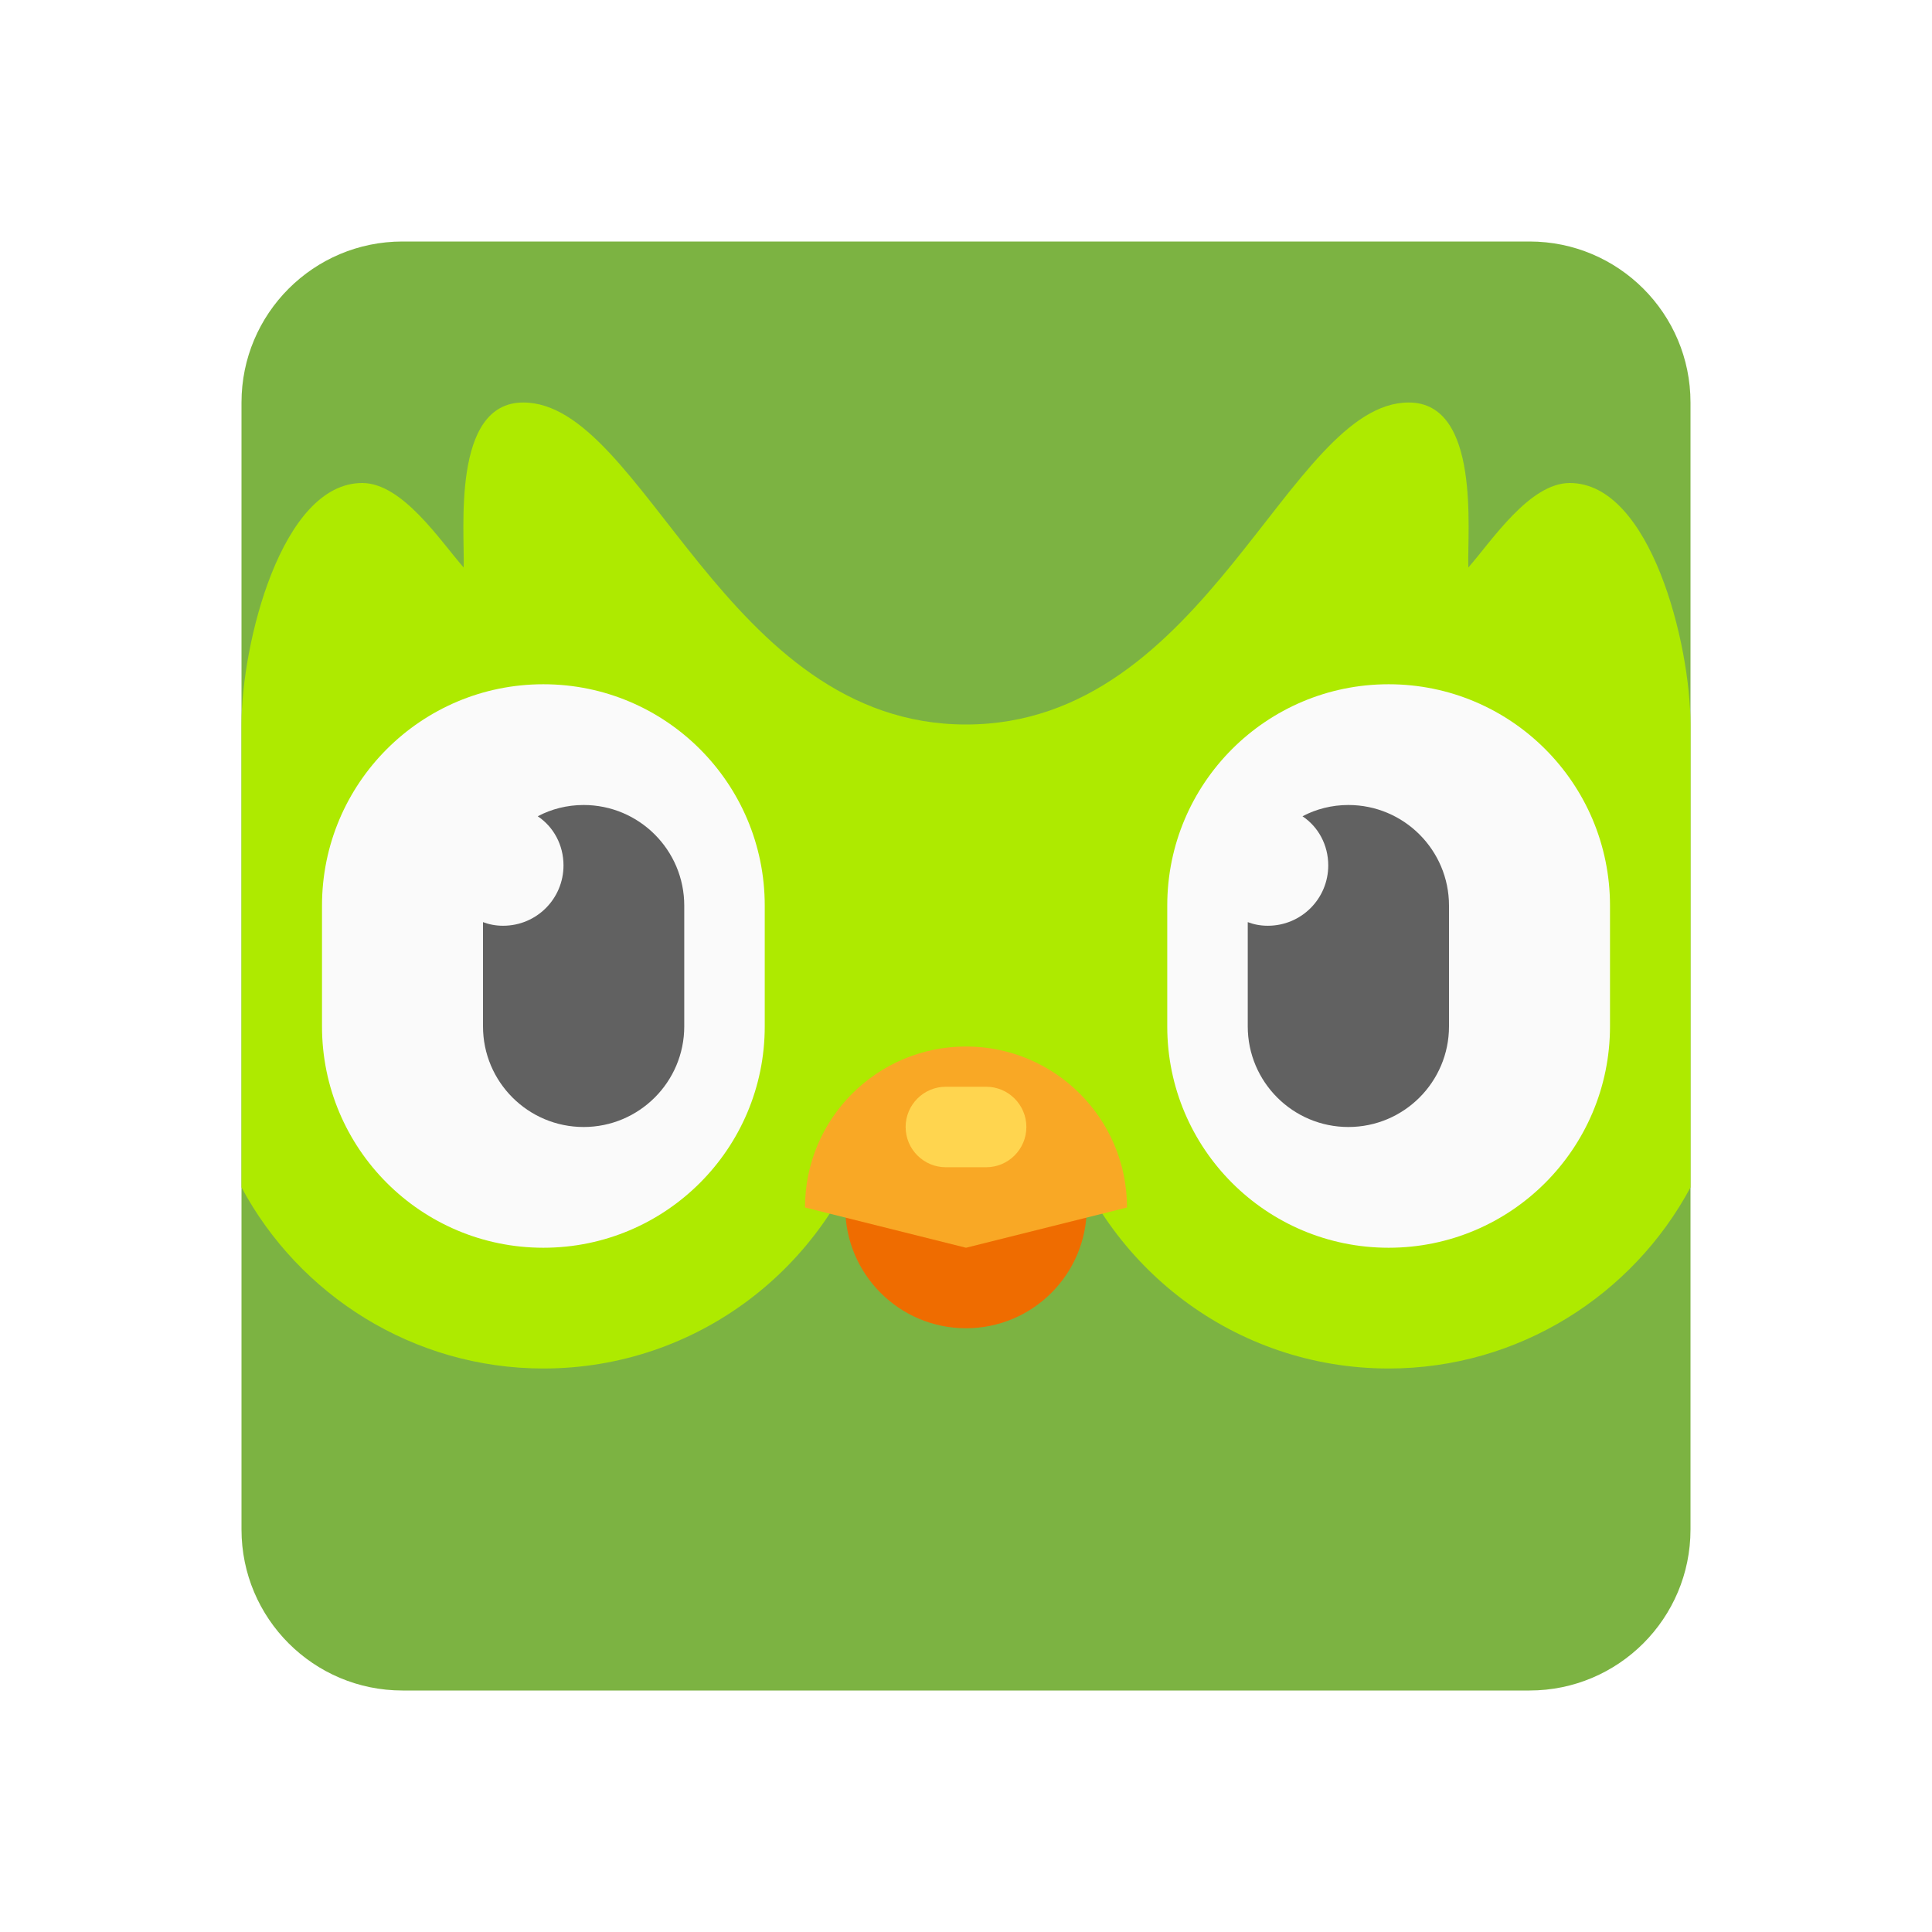
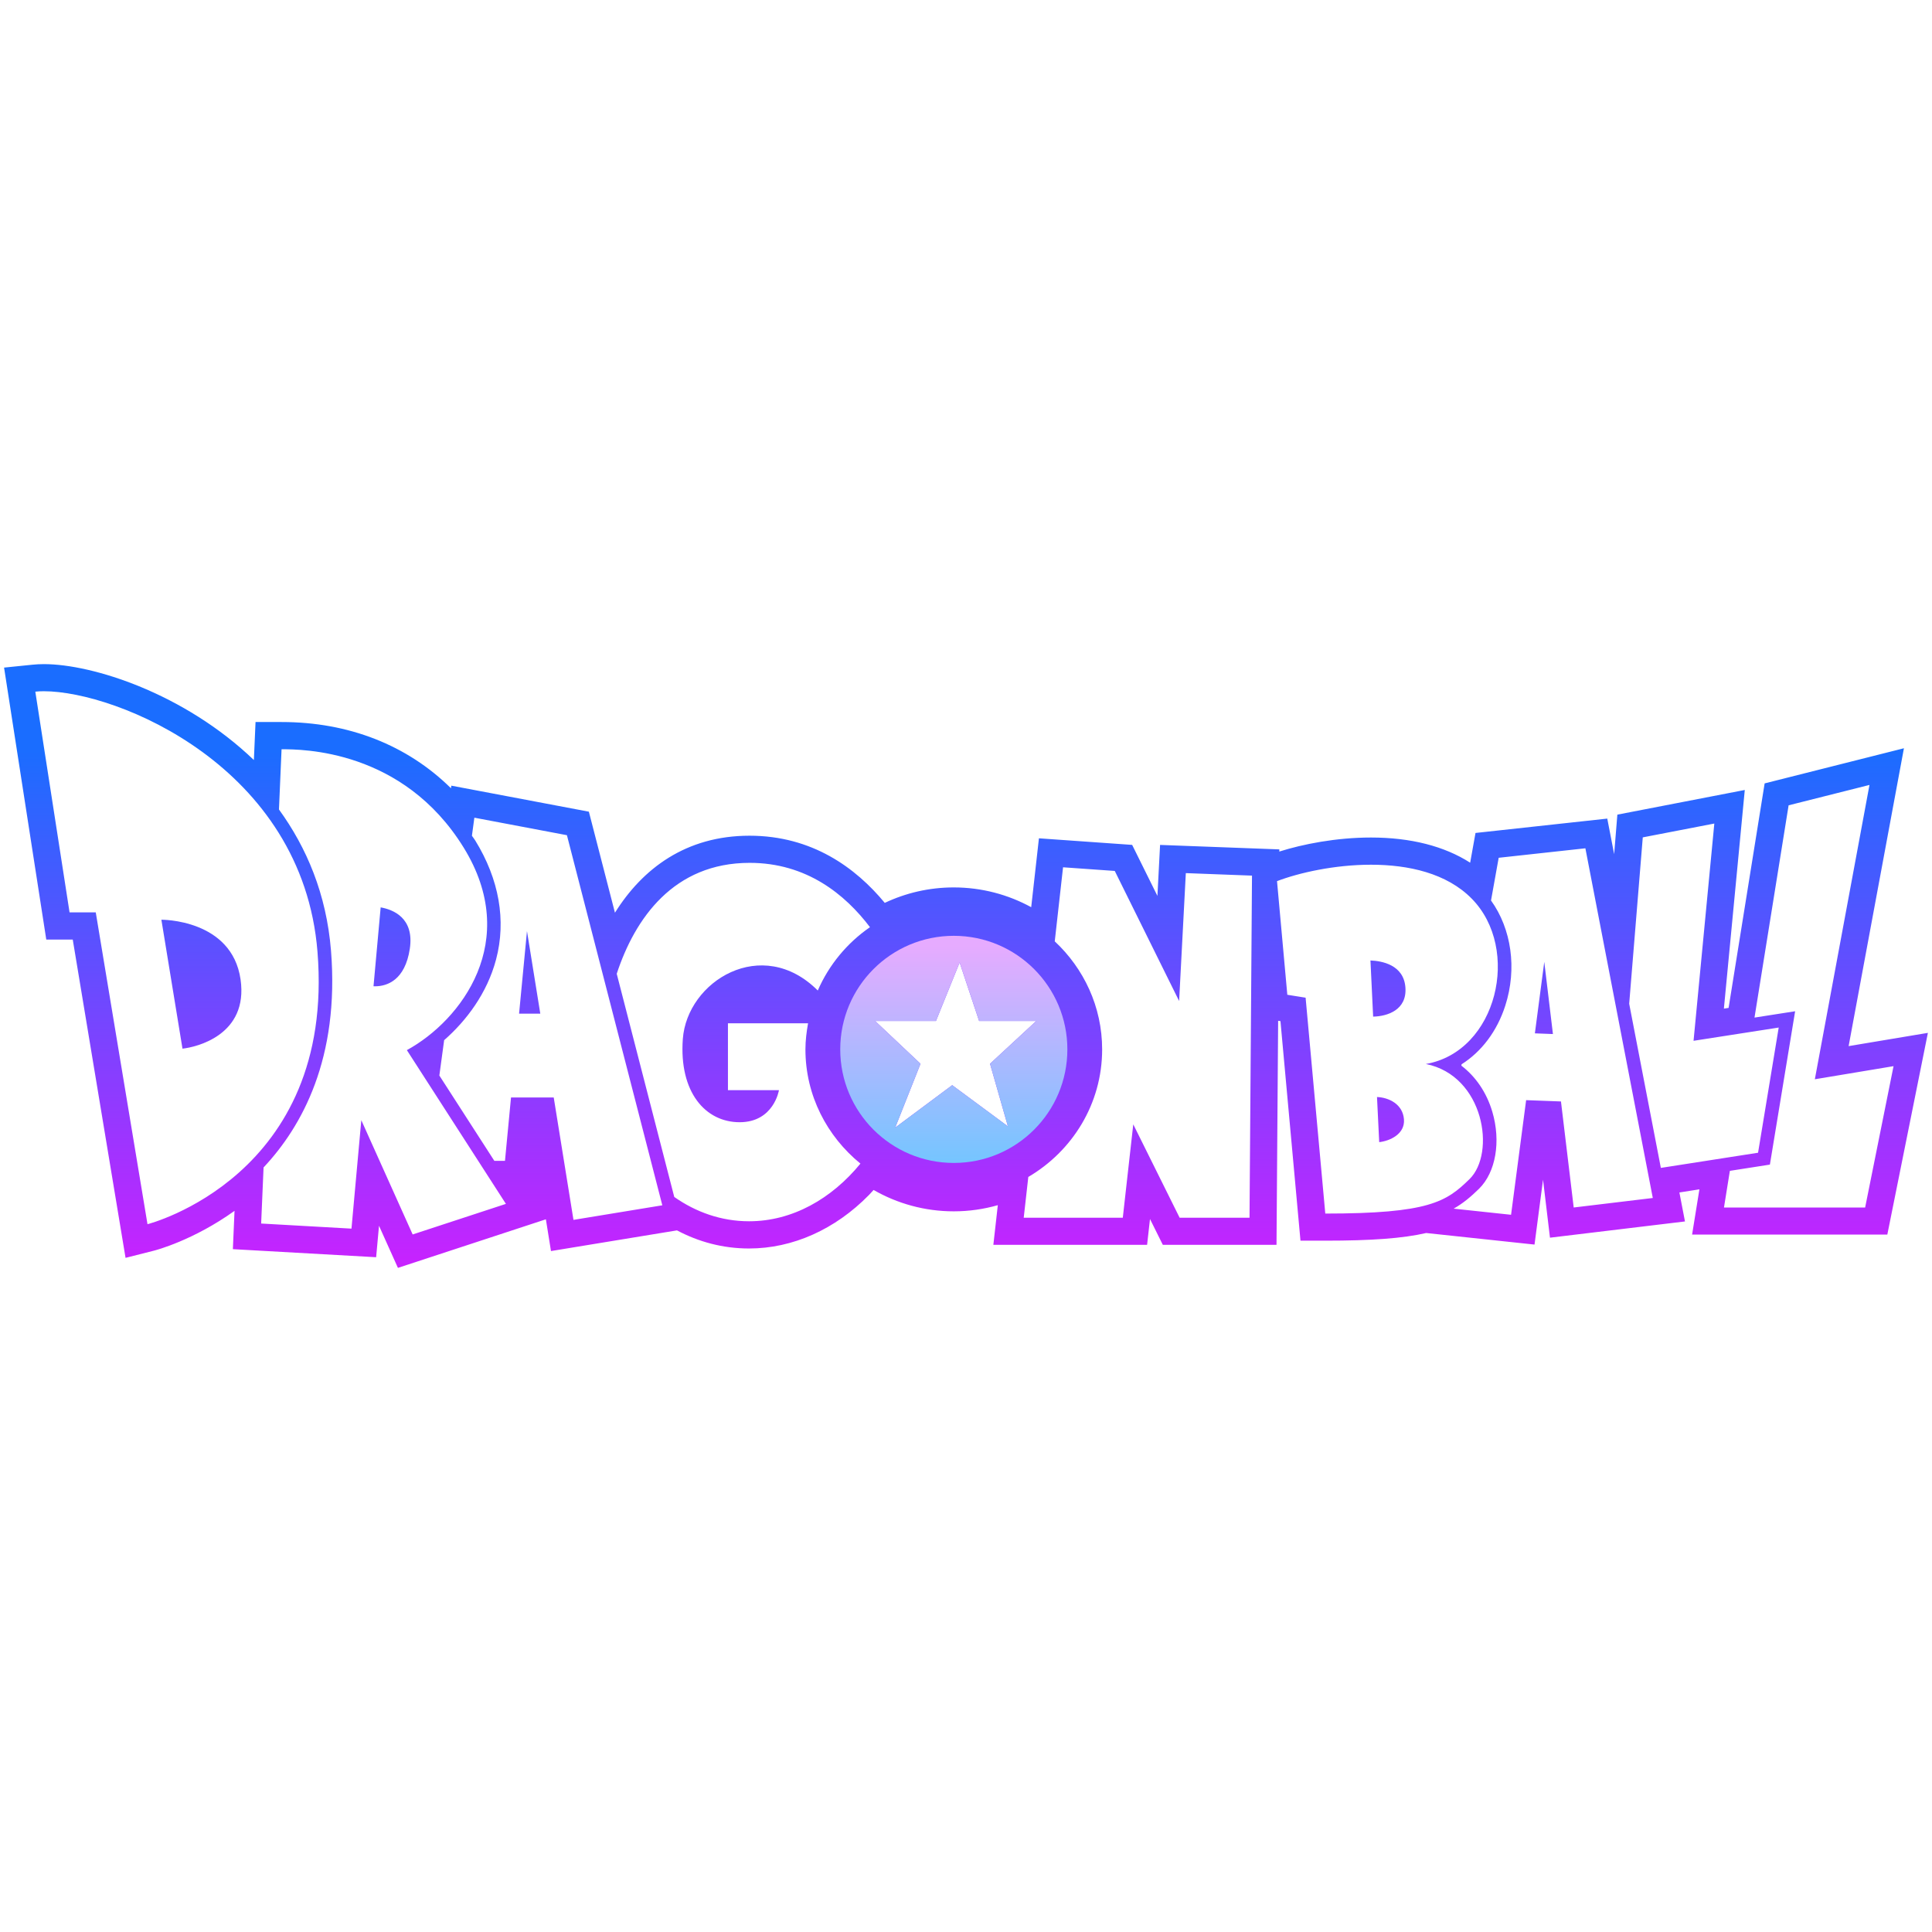
- <svg xmlns="http://www.w3.org/2000/svg" viewBox="0 0 48 48" width="144px" height="144px">
-   <path fill="#7cb342" d="M38,6H10c-2.209,0-4,1.791-4,4v28c0,2.209,1.791,4,4,4h28c2.209,0,4-1.791,4-4V10 C42,7.791,40.209,6,38,6z" />
-   <path fill="#aeea00" d="M42,18v11.5c-1.43,2.67-4.26,4.5-7.5,4.5c-3.82,0-7.05-2.52-8.13-6h-4.74c-1.08,3.48-4.31,6-8.13,6 c-3.24,0-6.07-1.83-7.5-4.5V18c0-2,0.99-6,3-6c1,0,1.94,1.44,2.52,2.1C11.55,13.21,11.21,10,13,10c3,0,5,8,11,8s8-8,11-8 c1.79,0,1.45,3.21,1.48,4.1C37.06,13.44,38,12,39,12C41.01,12,42,16,42,18z" />
-   <path fill="#fafafa" d="M34.5,31L34.5,31c-3.038,0-5.5-2.462-5.5-5.5v-3c0-3.038,2.462-5.5,5.5-5.5h0 c3.038,0,5.5,2.462,5.5,5.5v3C40,28.538,37.538,31,34.5,31z" />
-   <path fill="#616161" d="M36,22.5v3c0,1.38-1.12,2.5-2.5,2.5S31,26.88,31,25.5v-2.59c0.16,0.06,0.32,0.09,0.5,0.09 c0.83,0,1.5-0.67,1.5-1.5c0-0.51-0.25-0.96-0.64-1.22C32.7,20.1,33.09,20,33.5,20C34.88,20,36,21.12,36,22.5z" />
-   <path fill="#fafafa" d="M13.5,31L13.5,31C10.462,31,8,28.538,8,25.5v-3c0-3.038,2.462-5.5,5.5-5.5h0 c3.038,0,5.5,2.462,5.5,5.5v3C19,28.538,16.538,31,13.5,31z" />
-   <path fill="#616161" d="M17,22.5v3c0,1.38-1.12,2.5-2.5,2.5S12,26.88,12,25.5v-2.59c0.16,0.06,0.32,0.09,0.5,0.09 c0.83,0,1.5-0.67,1.5-1.5c0-0.51-0.25-0.96-0.64-1.22C13.7,20.1,14.09,20,14.5,20C15.88,20,17,21.12,17,22.5z" />
-   <circle cx="24" cy="30" r="3" fill="#ef6c00" />
-   <path fill="#f9a825" d="M24,26c-2.209,0-4,1.791-4,4l4,1l4-1C28,27.791,26.209,26,24,26z" />
-   <path fill="#ffd54f" d="M24.5,29h-1c-0.552,0-1-0.448-1-1v0c0-0.552,0.448-1,1-1h1c0.552,0,1,0.448,1,1v0 C25.5,28.552,25.052,29,24.5,29z" />
+ <svg xmlns="http://www.w3.org/2000/svg" viewBox="0 0 64 64" width="128px" height="128px" clip-rule="evenodd">
+   <linearGradient id="1sZKX~UB~d1plB4UUKzq0a" x1="32" x2="32" y1="24.808" y2="41.945" gradientUnits="userSpaceOnUse">
+     <stop offset="0" stop-color="#1a6dff" />
+     <stop offset="1" stop-color="#c822ff" />
+   </linearGradient>
+   <path fill="url(#1sZKX~UB~d1plB4UUKzq0a)" fill-rule="evenodd" d="M61.238,34.654l1.832-9.867l-4.614,1.164l-1.194,7.437 l-0.156,0.024l0.692-7.243l-4.221,0.817l-0.106,1.309l-0.228-1.178l-4.365,0.476l-0.177,0.985c-0.854-0.548-1.97-0.834-3.284-0.834 c-1.157,0-2.262,0.22-3.038,0.465l0.001-0.072l-3.951-0.148l-0.088,1.689l-0.837-1.69l-3.088-0.218l-0.256,2.282 c-0.763-0.417-1.637-0.655-2.567-0.655c-0.816,0-1.59,0.184-2.284,0.512c-0.962-1.163-2.407-2.225-4.48-2.225 c-2.107,0-3.545,1.091-4.458,2.551l-0.864-3.347l-4.556-0.862l-0.012,0.086c-1.445-1.425-3.381-2.194-5.614-2.194h-0.86 L8.41,25.177C6.107,22.97,3.069,22,1.455,22c-0.131,0-0.258,0.007-0.377,0.019l-0.943,0.096l1.398,9.01H2.41l1.749,10.543 l0.948-0.24c0.061-0.016,1.299-0.34,2.662-1.317L7.714,41.38l4.746,0.267l0.095-1.042L13.182,42l4.901-1.609l0.169,1.052 l4.174-0.685c0.712,0.378,1.515,0.6,2.387,0.6c1.443,0,2.853-0.63,3.973-1.773c0.052-0.053,0.101-0.11,0.153-0.166 c0.784,0.45,1.691,0.708,2.656,0.708c0.505,0,0.995-0.072,1.459-0.204l-0.148,1.314h5.093l0.096-0.856l0.425,0.856h3.766 l0.054-7.422l0.077,0.012l0.663,7.272h0.821c1.532,0,2.569-0.076,3.344-0.254l3.588,0.383l0.282-2.149L51.345,41l4.472-0.538 l-0.185-0.96l0.663-0.104l-0.242,1.499h6.467l1.344-6.682L61.238,34.654z M4.886,40.553l-1.714-10.33H2.304L1.17,22.912 c0.088-0.01,0.184-0.014,0.285-0.014c2.416,0.001,8.568,2.493,9.062,8.629C11.116,38.973,4.887,40.554,4.886,40.553z M13.67,40.893 l-1.701-3.785L11.643,40.7l-2.992-0.169l0.08-1.858c1.278-1.36,2.519-3.621,2.234-7.18c-0.151-1.879-0.812-3.422-1.724-4.678 l0.086-1.995c0.675,0,4.022,0,6.033,3.258c1.907,3.089-0.072,5.719-1.882,6.709l3.281,5.093L13.67,40.893z M18.997,40.41 l-0.654-4.054h-1.415l-0.2,2.099h-0.352l-1.822-2.827l0.159-1.171c0.737-0.646,1.423-1.553,1.72-2.673 c0.342-1.291,0.103-2.655-0.691-3.943c-0.033-0.055-0.074-0.102-0.109-0.155l0.081-0.599l3.066,0.58l3.16,12.26L18.997,40.41z M27.09,32.812c-1.843-1.843-4.333-0.316-4.471,1.611c-0.126,1.758,0.748,2.752,1.882,2.752c1.134,0,1.303-1.062,1.303-1.062h-1.69 v-2.215h2.654c-0.05,0.282-0.087,0.568-0.087,0.864c0,1.532,0.719,2.885,1.822,3.784c-0.951,1.162-2.252,1.91-3.688,1.91 c-0.928,0-1.767-0.306-2.479-0.805l-1.906-7.393c0.603-1.837,1.888-3.675,4.403-3.675c1.886,0,3.163,1.045,3.986,2.131 C28.063,31.235,27.46,31.961,27.09,32.812z M31.543,35.948l-1.888,1.405l0.838-2.115l-1.504-1.417h2.016l0.784-1.938l0.645,1.938 h1.894l-1.532,1.417l0.592,2.073L31.543,35.948z M41.392,40.339h-2.315l-1.536-3.093l-0.347,3.093h-3.282l0.152-1.351 c1.455-0.854,2.446-2.419,2.446-4.225c0-1.415-0.61-2.683-1.57-3.58l0.275-2.453l1.713,0.121l2.132,4.309l0.222-4.237l2.192,0.083 L41.392,40.339z M43.902,40.201L43.25,33.05l-0.606-0.097l-0.341-3.764c0.719-0.275,1.903-0.545,3.115-0.544 c1.238,0,2.505,0.28,3.334,1.123c1.642,1.665,0.845,5.067-1.519,5.478c1.93,0.387,2.326,2.953,1.447,3.813 C47.912,39.813,47.328,40.201,43.902,40.201z M52.131,40l-0.422-3.513l-1.154-0.043l-0.499,3.797l-1.902-0.203 c0.316-0.178,0.572-0.396,0.84-0.658c0.556-0.545,0.732-1.572,0.44-2.555c-0.189-0.636-0.55-1.162-1.025-1.524l0.008-0.045 c0.662-0.42,1.175-1.094,1.448-1.944c0.394-1.227,0.204-2.54-0.473-3.482l0.254-1.415l2.872-0.314l2.233,11.584L52.131,40z M55.018,38.688l-1.049-5.438l0.45-5.511l2.37-0.458l-0.688,7.197l2.821-0.439l-0.684,4.147L55.018,38.688z M61.785,40h-4.676 l0.195-1.214l1.326-0.207l0.836-5.08l-1.346,0.21l1.13-7.032l2.679-0.675l-1.81,9.75l2.607-0.434L61.785,40z" clip-rule="evenodd" />
+   <linearGradient id="1sZKX~UB~d1plB4UUKzq0b" x1="17.547" x2="17.547" y1="24.808" y2="41.945" gradientUnits="userSpaceOnUse">
+     <stop offset="0" stop-color="#1a6dff" />
+     <stop offset="1" stop-color="#c822ff" />
+   </linearGradient>
+   <polygon fill="url(#1sZKX~UB~d1plB4UUKzq0b)" fill-rule="evenodd" points="17.195,33.579 17.898,33.579 17.457,30.844" clip-rule="evenodd" />
+   <linearGradient id="1sZKX~UB~d1plB4UUKzq0c" x1="51.144" x2="51.144" y1="24.808" y2="41.945" gradientUnits="userSpaceOnUse">
+     <stop offset="0" stop-color="#1a6dff" />
+     <stop offset="1" stop-color="#c822ff" />
+   </linearGradient>
+   <polygon fill="url(#1sZKX~UB~d1plB4UUKzq0c)" fill-rule="evenodd" points="50.845,34.231 51.443,34.254 51.156,31.863" clip-rule="evenodd" />
+   <linearGradient id="1sZKX~UB~d1plB4UUKzq0d" x1="46.063" x2="46.063" y1="24.808" y2="41.945" gradientUnits="userSpaceOnUse">
+     <stop offset="0" stop-color="#1a6dff" />
+     <stop offset="1" stop-color="#c822ff" />
+   </linearGradient>
+   <path fill="url(#1sZKX~UB~d1plB4UUKzq0d)" fill-rule="evenodd" d="M45.615,36.34l0.073,1.495 c0.349-0.039,0.858-0.264,0.82-0.755C46.469,36.574,46.006,36.356,45.615,36.34z" clip-rule="evenodd" />
+   <linearGradient id="1sZKX~UB~d1plB4UUKzq0e" x1="6.671" x2="6.671" y1="24.808" y2="41.945" gradientUnits="userSpaceOnUse">
+     <stop offset="0" stop-color="#1a6dff" />
+     <stop offset="1" stop-color="#c822ff" />
+   </linearGradient>
+   <path fill="url(#1sZKX~UB~d1plB4UUKzq0e)" fill-rule="evenodd" d="M5.346,30.467l0.699,4.271 c0.458-0.049,2.189-0.451,1.924-2.293C7.68,30.443,5.346,30.467,5.346,30.467z" clip-rule="evenodd" />
+   <linearGradient id="1sZKX~UB~d1plB4UUKzq0f" x1="45.979" x2="45.979" y1="24.808" y2="41.945" gradientUnits="userSpaceOnUse">
+     <stop offset="0" stop-color="#1a6dff" />
+     <stop offset="1" stop-color="#c822ff" />
+   </linearGradient>
+   <path fill="url(#1sZKX~UB~d1plB4UUKzq0f)" fill-rule="evenodd" d="M45.398,31.817l0.089,1.86 c0.475-0.01,1.124-0.221,1.069-0.965C46.502,31.958,45.771,31.831,45.398,31.817z" clip-rule="evenodd" />
+   <linearGradient id="1sZKX~UB~d1plB4UUKzq0g" x1="12.985" x2="12.985" y1="24.808" y2="41.945" gradientUnits="userSpaceOnUse">
+     <stop offset="0" stop-color="#1a6dff" />
+     <stop offset="1" stop-color="#c822ff" />
+   </linearGradient>
+   <path fill="url(#1sZKX~UB~d1plB4UUKzq0g)" fill-rule="evenodd" d="M12.61,30.058l-0.237,2.613 c0.017,0,0.035,0.001,0.053,0.001c0.404,0,0.992-0.208,1.149-1.239S13.016,30.13,12.61,30.058z" clip-rule="evenodd" />
+   <linearGradient id="1sZKX~UB~d1plB4UUKzq0h" x1="31.596" x2="31.596" y1="39.008" y2="31.333" gradientUnits="userSpaceOnUse">
+     <stop offset="0" stop-color="#6dc7ff" />
+     <stop offset="1" stop-color="#e6abff" />
+   </linearGradient>
+   <path fill="url(#1sZKX~UB~d1plB4UUKzq0h)" fill-rule="evenodd" d="M31.596,31c-2.079,0-3.762,1.685-3.762,3.762 c0,2.078,1.684,3.762,3.762,3.762s3.762-1.685,3.762-3.762C35.358,32.684,33.673,31,31.596,31z M33.388,37.311l-1.845-1.363 l-1.888,1.405l0.838-2.115l-1.504-1.417h2.016l0.784-1.938l0.645,1.938h1.894l-1.532,1.417L33.388,37.311z" clip-rule="evenodd" />
</svg>
